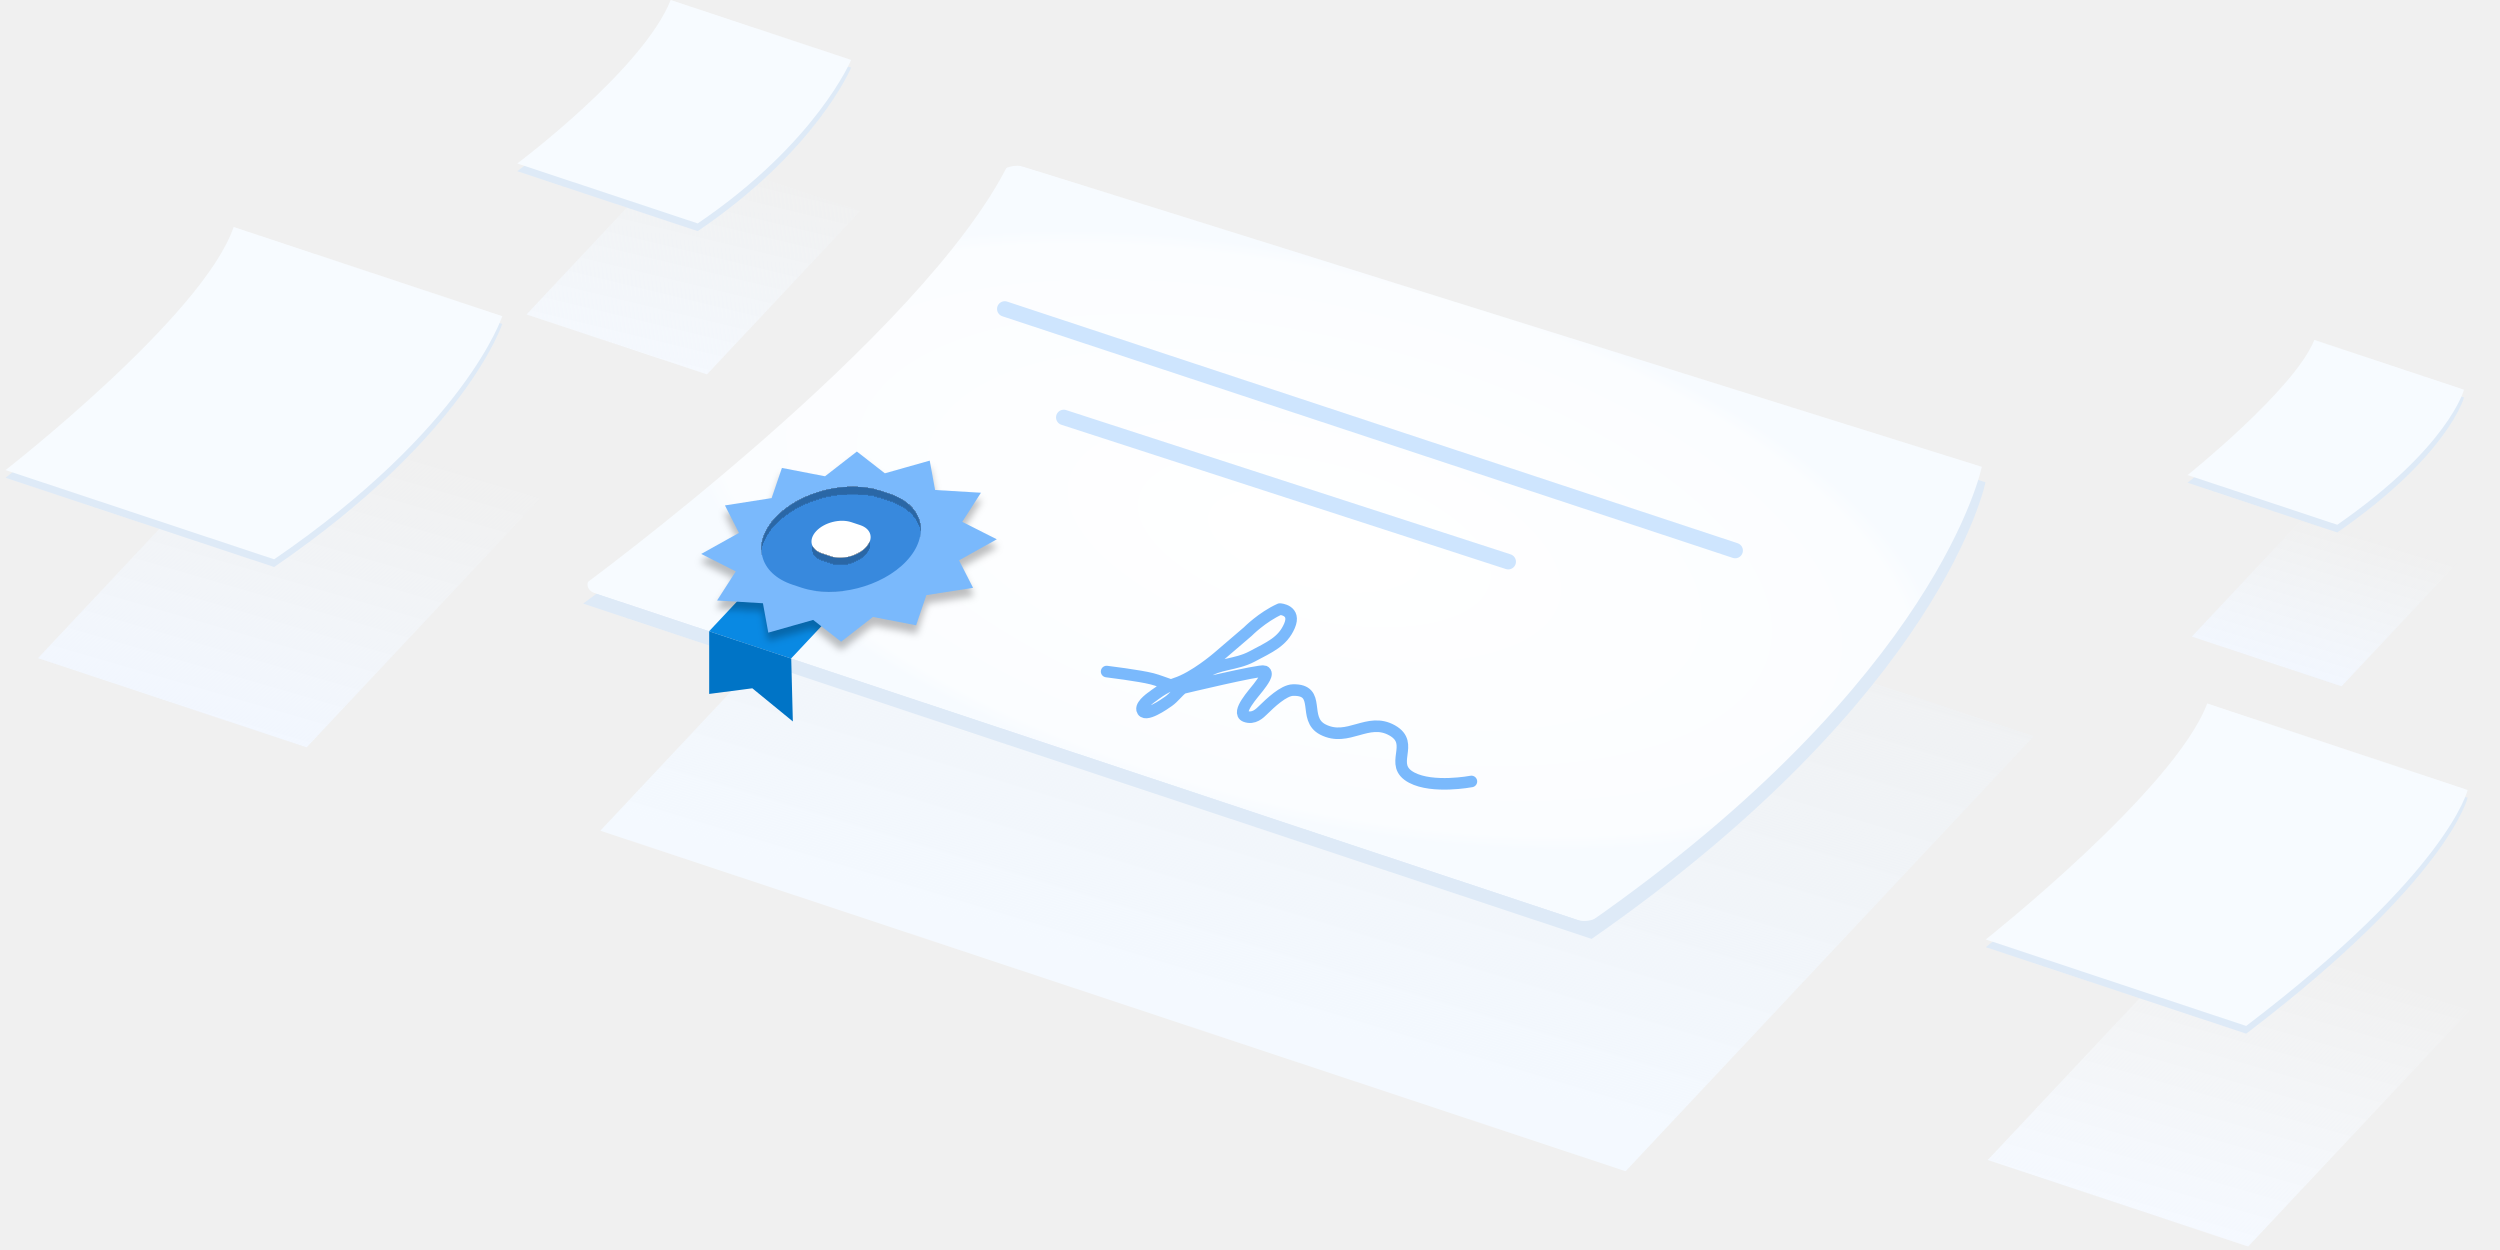
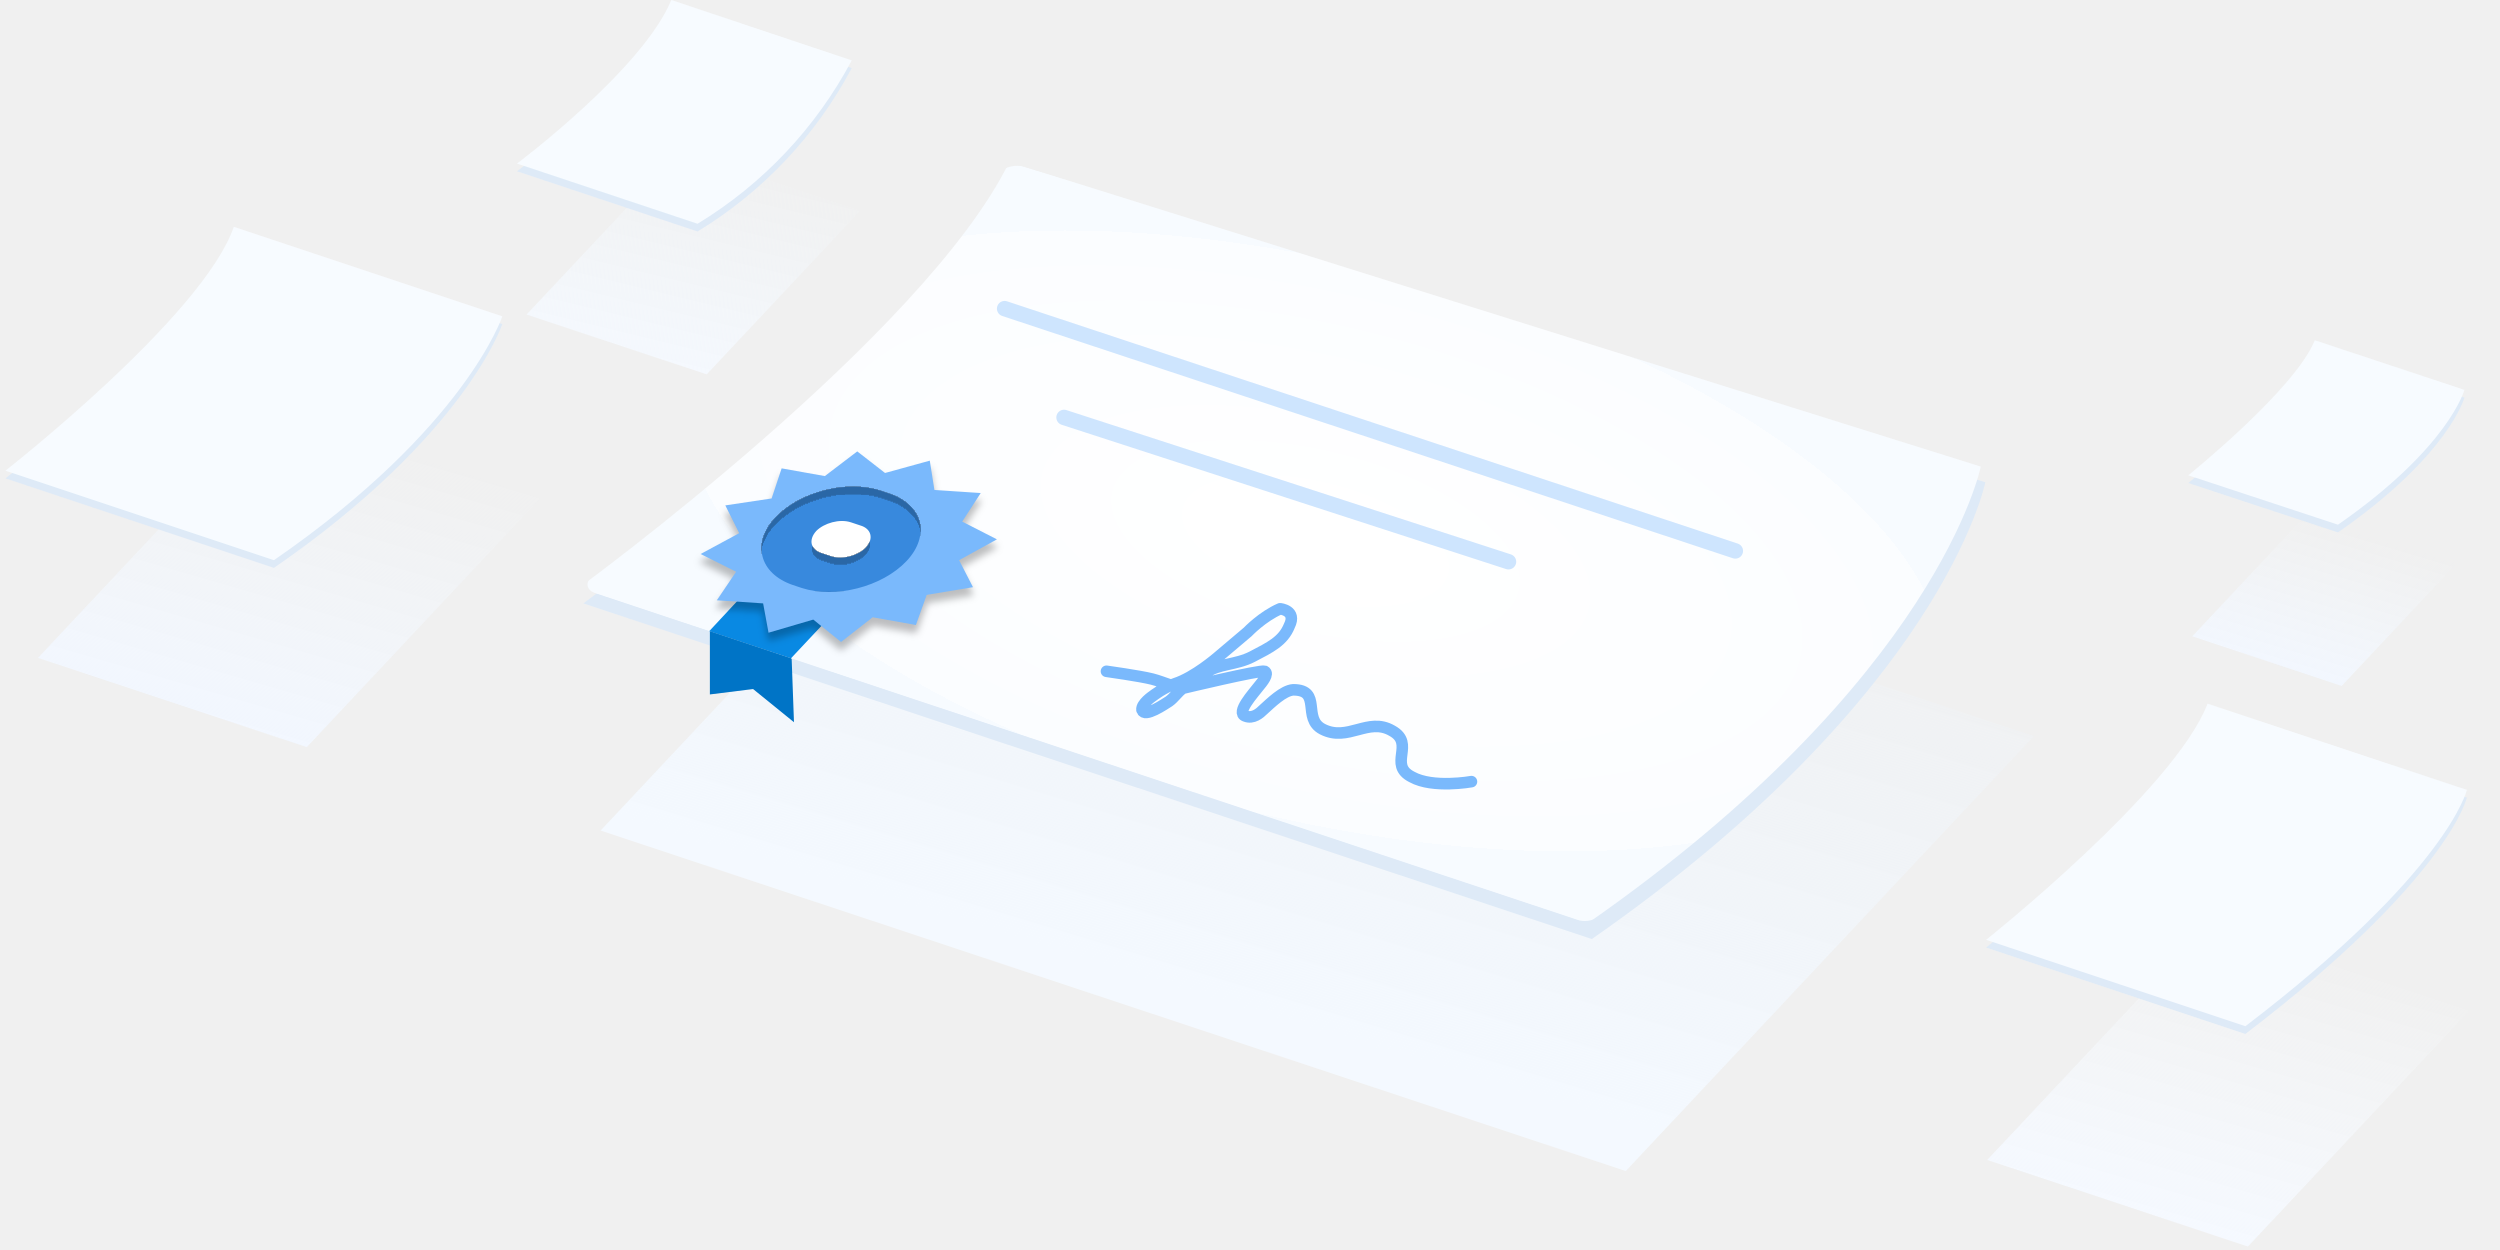
- <svg xmlns="http://www.w3.org/2000/svg" width="324" height="162" viewBox="0 0 324 162" fill="none">
-   <rect width="24.642" height="29.057" transform="matrix(-0.949022 -0.31521 -0.684312 0.729189 111.506 27.3342)" fill="url(#paint0_linear_740_13647)" />
-   <rect width="36.683" height="44.247" transform="matrix(-0.949022 -0.31521 -0.684312 0.729189 70.0149 64.5952)" fill="url(#paint1_linear_740_13647)" />
-   <rect width="35.563" height="41.944" transform="matrix(-0.949022 -0.31521 -0.684312 0.729189 320.062 130.963)" fill="url(#paint2_linear_740_13647)" />
-   <rect width="20.442" height="24.004" transform="matrix(-0.949022 -0.31521 -0.684312 0.729189 319.891 71.4426)" fill="url(#paint3_linear_740_13647)" />
-   <rect width="140.012" height="77.302" transform="matrix(-0.949022 -0.31521 -0.684312 0.729189 263.578 95.4221)" fill="url(#paint4_linear_740_13647)" />
-   <path d="M110.307 8.767L86.921 1C83.341 10 67.037 22.188 67.037 22.188L90.423 29.956C105.841 19.5 110.307 8.767 110.307 8.767Z" fill="#DEEAF7" />
-   <path d="M110.307 7.767L86.921 -3.37837e-05C83.341 9 67.037 21.188 67.037 21.188L90.423 28.956C105.841 18.5 110.307 7.767 110.307 7.767Z" fill="#F7FBFF" />
-   <path d="M65.096 41.98L30.282 30.417C26.341 41.98 0.715 61.923 0.715 61.923L35.529 73.486C60.341 56.5 65.096 41.98 65.096 41.98Z" fill="#DEEAF7" />
-   <path d="M65.096 40.98L30.282 29.417C26.341 40.98 0.715 60.923 0.715 60.923L35.529 72.486C60.341 55.5 65.096 40.98 65.096 40.98Z" fill="#F7FBFF" />
-   <path d="M319.806 103.379L286.056 92.169C281.841 103.379 257.354 122.754 257.354 122.754L291.104 133.964C317.341 114 319.806 103.379 319.806 103.379Z" fill="#DEEAF7" />
-   <path d="M319.806 102.379L286.056 91.169C281.841 102.379 257.354 121.754 257.354 121.754L291.104 132.964C317.341 113 319.806 102.379 319.806 102.379Z" fill="#F7FBFF" />
-   <path d="M319.338 51.505L299.938 45.061C297.341 51.505 283.512 62.565 283.512 62.565L302.911 69.008C317.341 59 319.338 51.505 319.338 51.505Z" fill="#DEEAF7" />
-   <path d="M319.338 50.505L299.938 44.061C297.341 50.505 283.512 61.565 283.512 61.565L302.911 68.008C317.341 58 319.338 50.505 319.338 50.505Z" fill="#F7FBFF" />
-   <path d="M257.321 62.5L131.272 23.031C120.321 45.5 75.579 78.23 75.579 78.23L206.276 121.681C251.821 90 257.321 62.5 257.321 62.5Z" fill="#DEEAF7" />
-   <mask id="mask0_740_13647" style="mask-type:alpha" maskUnits="userSpaceOnUse" x="76" y="21" width="186" height="99">
-     <path d="M261.082 61.501C261.363 60.797 260.963 60.147 260.102 59.888L132.672 21.595C131.613 21.277 130.182 21.636 129.394 22.417L76.666 74.678C75.811 75.525 76.034 76.541 77.157 76.914L204.412 119.221C205.243 119.497 206.333 119.359 207.16 118.836C214.483 114.208 249.259 91.049 261.082 61.501Z" fill="#F8F9FF" />
+ <svg xmlns="http://www.w3.org/2000/svg" width="324" height="162" fill="none">
+   <path fill="url(#a)" d="M0 0h24.6v29.1H0z" transform="matrix(-.94902 -.31521 -.68431 .72919 111.5 27.3)" />
+   <path fill="url(#b)" d="M0 0h36.7v44.2H0z" transform="matrix(-.94902 -.31521 -.68431 .72919 70 64.6)" />
+   <path fill="url(#c)" d="M0 0h35.6v41.9H0z" transform="matrix(-.94902 -.31521 -.68431 .72919 320 131)" />
+   <path fill="url(#d)" d="M0 0h20.4v24H0z" transform="matrix(-.94902 -.31521 -.68431 .72919 319.9 71.4)" />
+   <path fill="url(#e)" d="M0 0h140v77.3H0z" transform="matrix(-.94902 -.31521 -.68431 .72919 263.6 95.4)" />
+   <path fill="#DEEAF7" d="M110.3 8.8 87 1c-3.7 9-20 21.2-20 21.2L90.4 30a54.9 54.9 0 0 0 20-21.2Z" />
+   <path fill="#F7FBFF" d="M110.3 7.8 87 0c-3.7 9-20 21.2-20 21.2L90.4 29a54.9 54.9 0 0 0 20-21.2Z" />
+   <path fill="#DEEAF7" d="M65.1 42 30.3 30.4C26.3 42 .7 62 .7 62l34.8 11.6C60.3 56.5 65.1 42 65.1 42Z" />
+   <path fill="#F7FBFF" d="M65.1 41 30.3 29.4C26.3 41 .7 61 .7 61l34.8 11.6C60.3 55.5 65.1 41 65.1 41Z" />
+   <path fill="#DEEAF7" d="m319.8 103.4-33.7-11.2c-4.3 11.2-28.7 30.6-28.7 30.6L291 134c26.2-20 28.7-30.6 28.7-30.6Z" />
+   <path fill="#F7FBFF" d="m319.8 102.4-33.7-11.2c-4.3 11.2-28.7 30.6-28.7 30.6L291 133c26.2-20 28.7-30.6 28.7-30.6Z" />
+   <path fill="#DEEAF7" d="M319.3 51.5 300 45.1c-2.6 6.4-16.4 17.5-16.4 17.5L303 69c14.4-10 16.4-17.5 16.4-17.5Z" />
+   <path fill="#F7FBFF" d="M319.3 50.5 300 44.1c-2.6 6.4-16.4 17.5-16.4 17.5L303 68c14.4-10 16.4-17.5 16.4-17.5Z" />
+   <path fill="#DEEAF7" d="M257.3 62.5 131.3 23c-11 22.5-55.7 55.2-55.7 55.2l130.7 43.5c45.5-31.7 51-59.2 51-59.2Z" />
+   <mask id="f" width="186" height="99" x="76" y="21" maskUnits="userSpaceOnUse" style="mask-type:alpha">
+     <path fill="#F8F9FF" d="M261 61.5c.4-.7 0-1.4-.9-1.6L132.7 21.6c-1-.3-2.5 0-3.3.8L76.7 74.7c-.9.8-.7 1.8.5 2.2l127.2 42.3c.8.3 2 .2 2.8-.4 7.3-4.6 42-27.8 53.9-57.3Z" />
  </mask>
-   <g mask="url(#mask0_740_13647)">
-     <path d="M256.841 60.5L130.793 21.031C119.841 43.5 75.1 76.23 75.1 76.23L205.796 119.681C251.341 88 256.841 60.5 256.841 60.5Z" fill="url(#paint5_radial_740_13647)" />
-     <path d="M143.417 87.032C143.417 87.032 147.681 87.555 149.302 87.973C150.923 88.39 152.498 89.315 153.468 88.941C154.671 88.477 155.414 87.889 156.291 87.192C157.776 86.012 160.191 86.183 162.234 85.096C164.558 83.859 166.219 83.183 167.113 81.119C168.007 79.055 165.873 78.936 165.873 78.936C163.569 79.974 161.707 81.861 161.707 81.861L157.808 85.201C157.808 85.201 154.777 87.817 152.349 88.58C150.839 89.054 149.426 90.223 149.426 90.223C149.426 90.223 147.861 91.245 148.012 91.963C148.26 93.137 150.949 91.242 151.457 90.879C152.166 90.373 152.604 89.694 153.277 89.183C153.277 89.183 163.348 86.764 163.855 86.991C164.485 87.274 163.617 88.363 163.079 89.082C162.542 89.801 160.149 92.358 161.415 92.841C162.483 93.247 163.276 92.436 163.684 92.038C164.625 91.117 166.348 89.462 167.57 89.433C171.371 89.342 168.713 93.143 171.441 94.545C174.716 96.228 177.256 92.87 180.426 94.66C183.51 96.401 179.806 99.109 182.959 100.781C185.699 102.234 190.694 101.277 190.694 101.277" stroke="#7AB9FC" stroke-width="1.5" stroke-linecap="round" stroke-linejoin="round" />
-     <rect width="11.201" height="15.666" transform="matrix(-0.949022 -0.31521 -0.684312 0.72919 112.175 75.0591)" fill="#0989E3" />
+   <g mask="url(#f)">
+     <path fill="url(#g)" d="M256.8 60.5 130.8 21C119.8 43.5 75 76.2 75 76.2l130.7 43.5c45.5-31.7 51-59.2 51-59.2Z" />
+     <path stroke="#7AB9FC" stroke-linecap="round" stroke-linejoin="round" stroke-width="1.5" d="M143.4 87s4.3.6 5.9 1c1.6.4 3.2 1.3 4.2 1 1.2-.5 2-1.1 2.8-1.8 1.5-1.2 3.9-1 6-2.1 2.3-1.2 4-2 4.8-4 1-2-1.2-2.2-1.2-2.2-2.3 1-4.2 3-4.2 3l-3.9 3.3s-3 2.6-5.5 3.4c-1.5.5-2.9 1.6-2.9 1.6s-1.5 1-1.4 1.8c.3 1.1 3-.8 3.5-1.1.7-.5 1.1-1.2 1.8-1.7 0 0 10-2.4 10.6-2.2.6.3-.3 1.4-.8 2-.6.8-3 3.4-1.7 3.8 1 .4 1.9-.4 2.3-.8 1-.9 2.6-2.5 3.9-2.6 3.8 0 1.1 3.7 3.8 5.1 3.3 1.7 5.9-1.6 9 .2 3.1 1.7-.6 4.4 2.6 6 2.7 1.5 7.7.6 7.7.6" />
+     <path fill="#0989E3" d="m112.2 75-10.7-3.5L90.8 83l10.6 3.5z" />
  </g>
-   <path d="M224.88 71.352L130.216 40.038" stroke="#CEE5FE" stroke-width="2" stroke-linecap="round" />
-   <path d="M195.467 72.796L137.861 54.098" stroke="#CEE5FE" stroke-width="2" stroke-linecap="round" />
-   <g filter="url(#filter0_d_740_13647)">
-     <path d="M120.492 59.696L114.678 61.342L111.051 58.519L106.925 61.726L101.337 60.645L100.004 64.553L93.953 65.502L95.769 69.065L90.877 71.791L95.356 74.053L92.933 77.826L98.875 78.182L99.57 81.99L105.383 80.343L109.01 83.166L113.137 79.959L118.724 81.041L120.058 77.132L126.109 76.183L124.293 72.62L129.185 69.894L124.706 67.632L127.129 63.859L121.187 63.504L120.492 59.696Z" fill="#7AB9FC" />
+   <path stroke="#CEE5FE" stroke-linecap="round" stroke-width="2" d="M224.9 71.4 130.2 40m65.3 32.8-57.6-18.7" />
+   <g filter="url(#h)">
+     <path fill="#7AB9FC" d="m120.5 59.7-5.8 1.6-3.6-2.8-4.2 3.2-5.6-1-1.3 3.9-6 .9 1.8 3.6-5 2.7 4.6 2.3-2.5 3.7 6 .4.7 3.8 5.8-1.7 3.6 2.9 4.1-3.2 5.6 1 1.4-3.9 6-1-1.8-3.5 4.9-2.7-4.5-2.3 2.4-3.7-6-.4-.6-3.8Z" />
  </g>
-   <g filter="url(#filter1_d_740_13647)">
-     <path d="M114.848 71.839C116.949 69.601 116.29 67.001 113.377 66.034L112.235 65.654C109.321 64.687 105.256 65.717 103.155 67.956C101.054 70.194 101.713 72.793 104.627 73.761L105.769 74.141C108.682 75.108 112.747 74.078 114.848 71.839Z" fill="white" />
+   <g filter="url(#i)">
+     <path fill="#fff" d="M114.8 71.8c2.1-2.2 1.5-4.8-1.4-5.8l-1.2-.3a9 9 0 0 0-9 2.3c-2.1 2.2-1.5 4.8 1.4 5.8l1.2.3c2.9 1 7 0 9-2.3Z" />
  </g>
-   <g filter="url(#filter2_i_740_13647)">
-     <path fill-rule="evenodd" clip-rule="evenodd" d="M117.477 72.713C120.626 69.358 119.638 65.463 115.273 64.013L114.13 63.634C109.765 62.184 103.674 63.728 100.526 67.082C97.377 70.437 98.365 74.332 102.73 75.782L103.873 76.161C108.238 77.611 114.329 76.067 117.477 72.713ZM111.48 68.054C112.942 68.54 113.272 69.843 112.218 70.966C111.165 72.089 109.126 72.606 107.665 72.12L106.523 71.741C105.061 71.255 104.731 69.952 105.785 68.829C106.838 67.706 108.877 67.189 110.338 67.675L111.48 68.054Z" fill="#3889DD" />
+   <g filter="url(#j)">
+     <path fill="#3889DD" fill-rule="evenodd" d="M117.5 72.7c3.1-3.3 2.1-7.2-2.2-8.7l-1.2-.4c-4.3-1.4-10.4.1-13.6 3.5-3.1 3.3-2.1 7.2 2.2 8.7l1.2.4c4.3 1.4 10.4-.1 13.6-3.5Zm-6-4.6c1.4.4 1.8 1.7.7 2.9-1 1-3 1.6-4.5 1.1l-1.2-.4c-1.4-.4-1.8-1.7-.7-2.9 1-1 3-1.6 4.5-1.1l1.2.4Z" clip-rule="evenodd" />
  </g>
-   <path d="M102.544 85.348L91.91 81.816V89.933L97.503 89.204L102.753 93.5L102.544 85.348Z" fill="#0074C6" />
+   <path fill="#0074C6" d="M102.5 85.3 92 81.8V90l5.6-.7 5.3 4.3-.3-8.2Z" />
  <defs>
-     <filter id="filter0_d_740_13647" x="89.877" y="58.519" width="40.308" height="26.647" filterUnits="userSpaceOnUse" color-interpolation-filters="sRGB">
-       <feFlood flood-opacity="0" result="BackgroundImageFix" />
-       <feColorMatrix in="SourceAlpha" type="matrix" values="0 0 0 0 0 0 0 0 0 0 0 0 0 0 0 0 0 0 127 0" result="hardAlpha" />
-       <feOffset dy="1" />
-       <feGaussianBlur stdDeviation="0.5" />
-       <feColorMatrix type="matrix" values="0 0 0 0 0 0 0 0 0 0 0 0 0 0 0 0 0 0 0.25 0" />
-       <feBlend mode="normal" in2="BackgroundImageFix" result="effect1_dropShadow_740_13647" />
-       <feBlend mode="normal" in="SourceGraphic" in2="effect1_dropShadow_740_13647" result="shape" />
-     </filter>
-     <filter id="filter1_d_740_13647" x="101.343" y="65.291" width="14.734" height="10.963" filterUnits="userSpaceOnUse" color-interpolation-filters="sRGB">
-       <feFlood flood-opacity="0" result="BackgroundImageFix" />
-       <feColorMatrix in="SourceAlpha" type="matrix" values="0 0 0 0 0 0 0 0 0 0 0 0 0 0 0 0 0 0 127 0" result="hardAlpha" />
-       <feOffset dx="-0.583" dy="1.75" />
-       <feColorMatrix type="matrix" values="0 0 0 0 0 0 0 0 0 0 0 0 0 0 0 0 0 0 0.25 0" />
-       <feBlend mode="normal" in2="BackgroundImageFix" result="effect1_dropShadow_740_13647" />
-       <feBlend mode="normal" in="SourceGraphic" in2="effect1_dropShadow_740_13647" result="shape" />
-     </filter>
-     <filter id="filter2_i_740_13647" x="98.684" y="63.089" width="20.635" height="13.617" filterUnits="userSpaceOnUse" color-interpolation-filters="sRGB">
-       <feFlood flood-opacity="0" result="BackgroundImageFix" />
-       <feBlend mode="normal" in="SourceGraphic" in2="BackgroundImageFix" result="shape" />
-       <feColorMatrix in="SourceAlpha" type="matrix" values="0 0 0 0 0 0 0 0 0 0 0 0 0 0 0 0 0 0 127 0" result="hardAlpha" />
-       <feOffset dy="1" />
-       <feComposite in2="hardAlpha" operator="arithmetic" k2="-1" k3="1" />
-       <feColorMatrix type="matrix" values="0 0 0 0 0 0 0 0 0 0 0 0 0 0 0 0 0 0 0.25 0" />
-       <feBlend mode="normal" in2="shape" result="effect1_innerShadow_740_13647" />
-     </filter>
-     <linearGradient id="paint0_linear_740_13647" x1="6.292" y1="32.432" x2="9.648" y2="-2.542" gradientUnits="userSpaceOnUse">
+     <linearGradient id="a" x1="6.3" x2="9.6" y1="32.4" y2="-2.5" gradientUnits="userSpaceOnUse">
      <stop stop-color="#F5F9FF" />
      <stop stop-color="#F3F7FF" />
      <stop offset="0" stop-color="#F5F9FF" />
      <stop offset="1" stop-color="#F4FAFF" stop-opacity="0" />
    </linearGradient>
-     <linearGradient id="paint1_linear_740_13647" x1="13.695" y1="45.56" x2="15.672" y2="-0.925" gradientUnits="userSpaceOnUse">
+     <linearGradient id="b" x1="13.7" x2="15.7" y1="45.6" y2="-.9" gradientUnits="userSpaceOnUse">
      <stop stop-color="#F2F7FF" />
      <stop offset="1" stop-color="#F5FAFF" stop-opacity="0" />
    </linearGradient>
-     <linearGradient id="paint2_linear_740_13647" x1="8.362" y1="42.064" x2="10.423" y2="-2.331" gradientUnits="userSpaceOnUse">
+     <linearGradient id="c" x1="8.4" x2="10.4" y1="42.1" y2="-2.3" gradientUnits="userSpaceOnUse">
      <stop stop-color="#F5F9FF" />
      <stop offset="1" stop-color="#F9FCFF" stop-opacity="0" />
    </linearGradient>
-     <linearGradient id="paint3_linear_740_13647" x1="2.469" y1="25.145" x2="3.257" y2="2.164" gradientUnits="userSpaceOnUse">
+     <linearGradient id="d" x1="2.5" x2="3.3" y1="25.1" y2="2.2" gradientUnits="userSpaceOnUse">
      <stop stop-color="#F2F7FF" />
      <stop offset="1" stop-color="#F5FAFF" stop-opacity="0" />
    </linearGradient>
-     <linearGradient id="paint4_linear_740_13647" x1="46.193" y1="72.188" x2="48.949" y2="-19.217" gradientUnits="userSpaceOnUse">
+     <linearGradient id="e" x1="46.2" x2="48.9" y1="72.2" y2="-19.2" gradientUnits="userSpaceOnUse">
      <stop stop-color="#F4F9FF" />
      <stop offset="1" stop-color="#EFF7FF" stop-opacity="0" />
    </linearGradient>
-     <radialGradient id="paint5_radial_740_13647" cx="0" cy="0" r="1" gradientUnits="userSpaceOnUse" gradientTransform="translate(170.341 70) rotate(103.65) scale(36.0174 83.5553)">
-       <stop offset="0.057" stop-color="white" />
-       <stop offset="0.952" stop-color="#FBFDFF" />
+     <filter id="h" width="40.3" height="26.6" x="89.9" y="58.5" color-interpolation-filters="sRGB" filterUnits="userSpaceOnUse">
+       <feFlood flood-opacity="0" result="BackgroundImageFix" />
+       <feColorMatrix in="SourceAlpha" result="hardAlpha" values="0 0 0 0 0 0 0 0 0 0 0 0 0 0 0 0 0 0 127 0" />
+       <feOffset dy="1" />
+       <feGaussianBlur stdDeviation=".5" />
+       <feColorMatrix values="0 0 0 0 0 0 0 0 0 0 0 0 0 0 0 0 0 0 0.25 0" />
+       <feBlend in2="BackgroundImageFix" result="effect1_dropShadow_740_13647" />
+       <feBlend in="SourceGraphic" in2="effect1_dropShadow_740_13647" result="shape" />
+     </filter>
+     <filter id="i" width="14.7" height="11" x="101.3" y="65.3" color-interpolation-filters="sRGB" filterUnits="userSpaceOnUse">
+       <feFlood flood-opacity="0" result="BackgroundImageFix" />
+       <feColorMatrix in="SourceAlpha" result="hardAlpha" values="0 0 0 0 0 0 0 0 0 0 0 0 0 0 0 0 0 0 127 0" />
+       <feOffset dx="-.6" dy="1.7" />
+       <feColorMatrix values="0 0 0 0 0 0 0 0 0 0 0 0 0 0 0 0 0 0 0.25 0" />
+       <feBlend in2="BackgroundImageFix" result="effect1_dropShadow_740_13647" />
+       <feBlend in="SourceGraphic" in2="effect1_dropShadow_740_13647" result="shape" />
+     </filter>
+     <filter id="j" width="20.6" height="13.6" x="98.7" y="63.1" color-interpolation-filters="sRGB" filterUnits="userSpaceOnUse">
+       <feFlood flood-opacity="0" result="BackgroundImageFix" />
+       <feBlend in="SourceGraphic" in2="BackgroundImageFix" result="shape" />
+       <feColorMatrix in="SourceAlpha" result="hardAlpha" values="0 0 0 0 0 0 0 0 0 0 0 0 0 0 0 0 0 0 127 0" />
+       <feOffset dy="1" />
+       <feComposite in2="hardAlpha" k2="-1" k3="1" operator="arithmetic" />
+       <feColorMatrix values="0 0 0 0 0 0 0 0 0 0 0 0 0 0 0 0 0 0 0.25 0" />
+       <feBlend in2="shape" result="effect1_innerShadow_740_13647" />
+     </filter>
+     <radialGradient id="g" cx="0" cy="0" r="1" gradientTransform="matrix(-8.5303 34.99267 -81.17808 -19.78908 170.5 70.1)" gradientUnits="userSpaceOnUse">
+       <stop offset=".1" stop-color="#fff" />
+       <stop offset="1" stop-color="#FBFDFF" />
      <stop offset="1" stop-color="#F7FBFF" />
    </radialGradient>
  </defs>
</svg>
